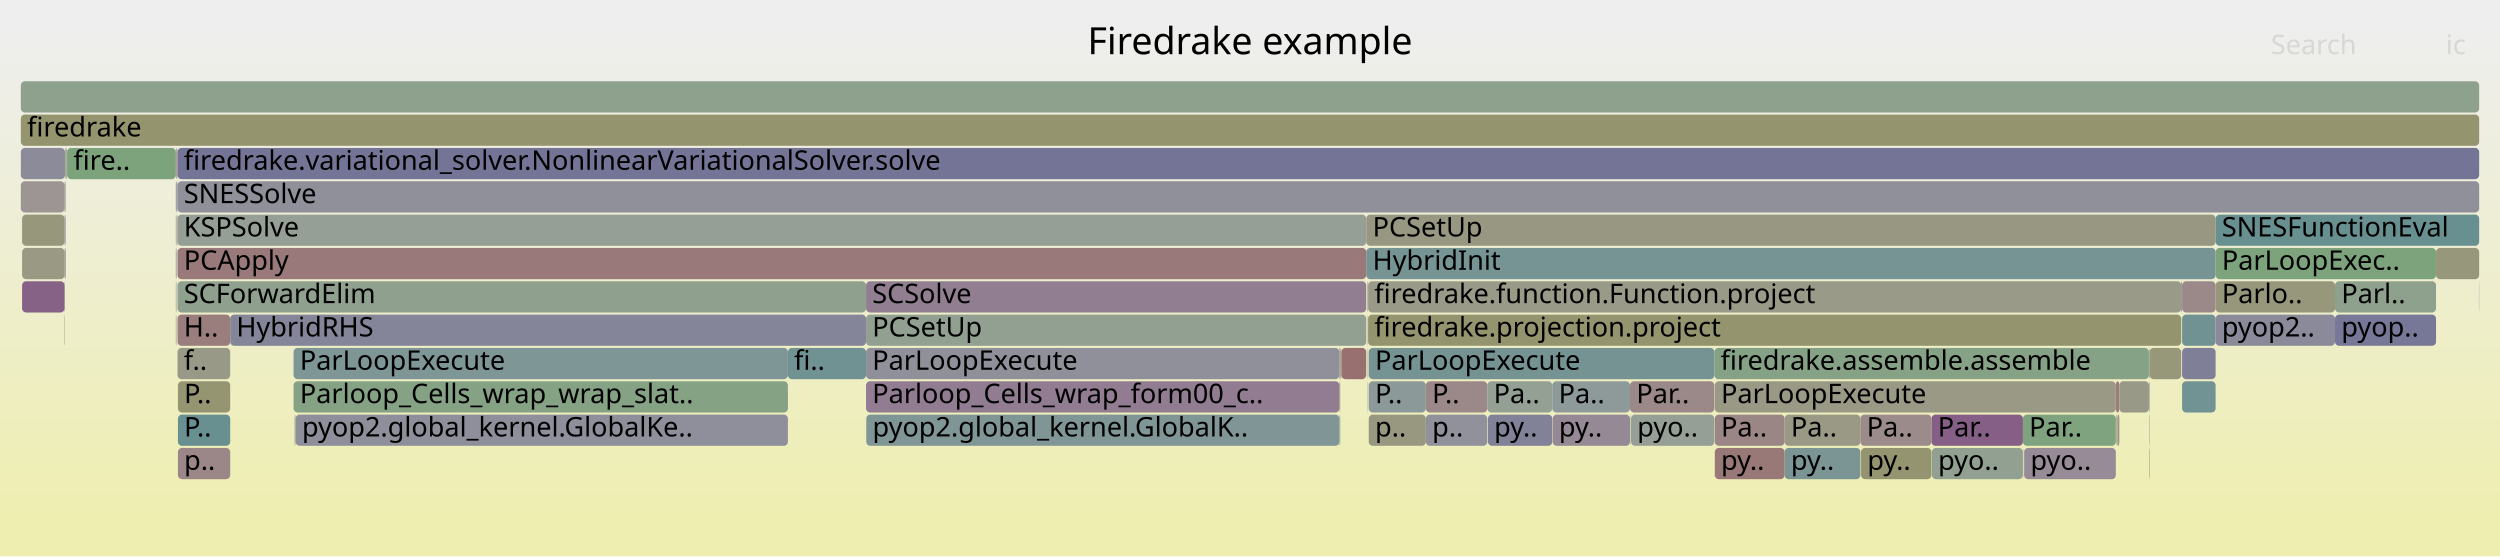
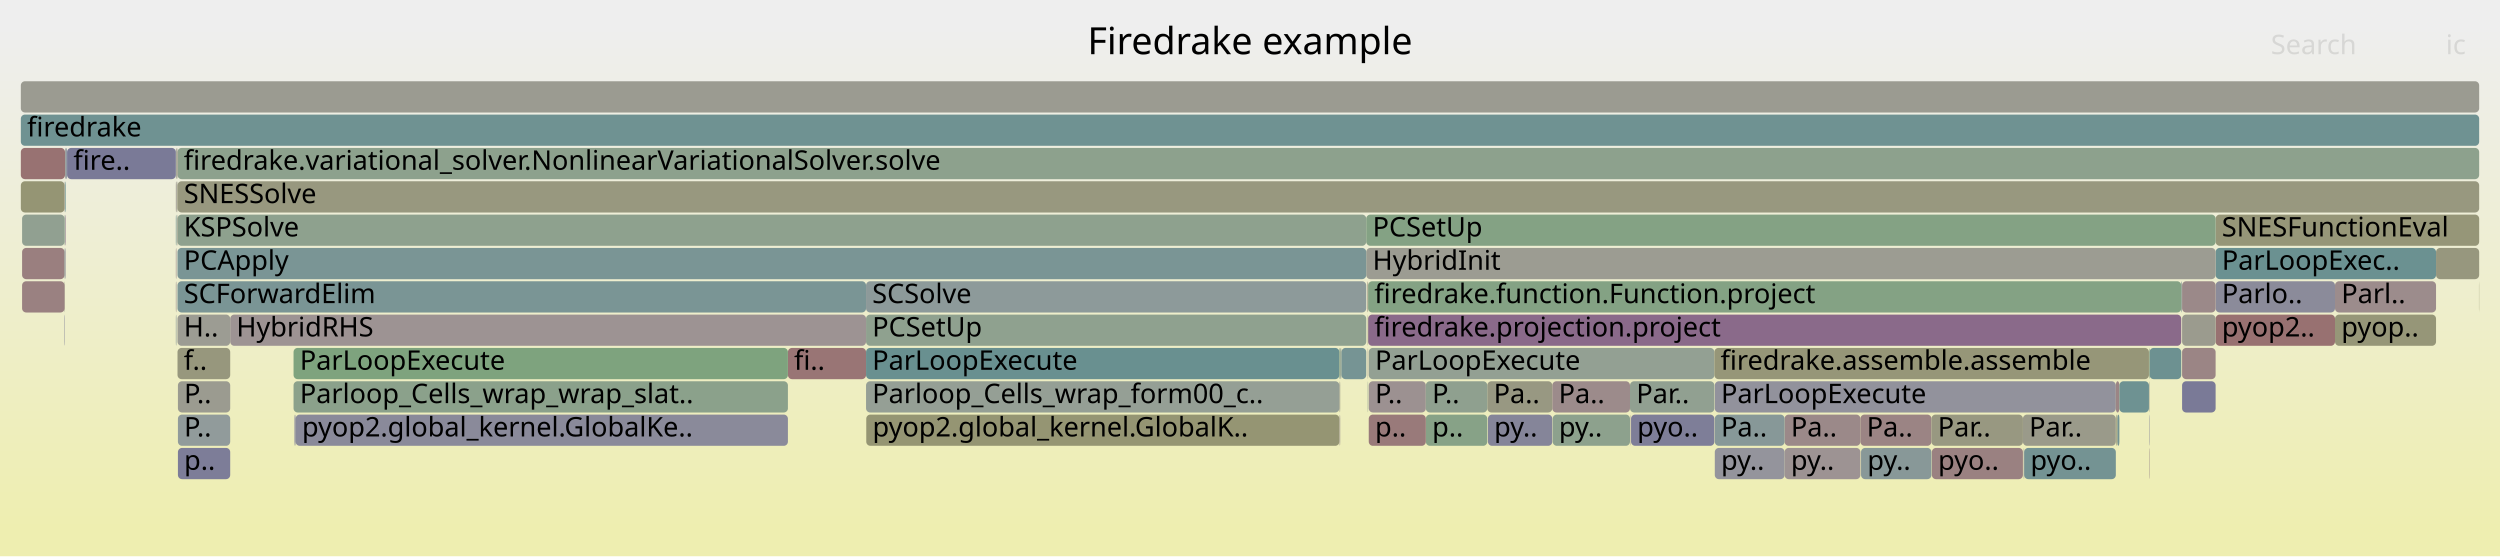
<svg xmlns="http://www.w3.org/2000/svg" version="1.1" width="1200" height="267" viewBox="0 0 1200 267">
  <defs>
    <linearGradient id="background" y1="0" y2="1" x1="0" x2="0">
      <stop stop-color="#eeeeee" offset="5%" />
      <stop stop-color="#eeeeb0" offset="95%" />
    </linearGradient>
  </defs>
  <style type="text/css">
	text { font-family:Verdana; font-size:13px; fill:rgb(0,0,0); }
	#search, #ignorecase { opacity:0.1; cursor:pointer; }
	#search:hover, #search.show, #ignorecase:hover, #ignorecase.show { opacity:1; }
	#subtitle { text-anchor:middle; font-color:rgb(160,160,160); }
	#title { text-anchor:middle; font-size:18px}
	#unzoom { cursor:pointer; }
	#frames &gt; *:hover { stroke:black; stroke-width:0.5; cursor:pointer; }
	.hide { display:none; }
	.parent { opacity:0.5; }
</style>
  <rect x="0.0" y="0" width="1200.0" height="267.0" fill="url(#background)" />
  <text id="title" x="600.00" y="26">Firedrake example</text>
  <text id="details" x="10.00" y="249"> </text>
  <text id="unzoom" x="10.00" y="26" class="hide">Reset Zoom</text>
  <text id="search" x="1090.00" y="26">Search</text>
  <text id="ignorecase" x="1174.00" y="26">ic</text>
  <text id="matched" x="1090.00" y="249"> </text>
  <g id="frames">
    <g>
-       <rect x="85.2" y="87" width="1104.8" height="15.0" fill="rgb(143.749,143.749,155.242)" rx="2" ry="2" />
+       <rect x="1015.8" y="199" width="0.6" height="15.0" fill="rgb(150.575,150.575,122.019)" rx="2" ry="2" />
+       <text x="1018.76" y="209.5" />
+     </g>
+     <g>
+       <rect x="85.2" y="87" width="1104.8" height="15.0" fill="rgb(151.561,151.561,126.795)" rx="2" ry="2" />
      <text x="88.22" y="97.5">SNESSolve</text>
    </g>
    <g>
-       <rect x="141.8" y="199" width="0.1" height="15.0" fill="rgb(145.272,160.072,145.272)" rx="2" ry="2" />
+       <rect x="971.6" y="215" width="44.0" height="15.0" fill="rgb(116.239,147.173,147.173)" rx="2" ry="2" />
+       <text x="974.61" y="225.5">pyo..</text>
+     </g>
+     <g>
+       <rect x="782.7" y="199" width="0.2" height="15.0" fill="rgb(156.634,147.526,147.526)" rx="2" ry="2" />
+       <text x="785.66" y="209.5" />
+     </g>
+     <g>
+       <rect x="10.0" y="87" width="21.0" height="15.0" fill="rgb(149.251,149.251,115.602)" rx="2" ry="2" />
+       <text x="13.00" y="97.5" />
+     </g>
+     <g>
+       <rect x="31.0" y="151" width="0.2" height="15.0" fill="rgb(129.96,129.96,152.573)" rx="2" ry="2" />
+       <text x="34.02" y="161.5" />
+     </g>
+     <g>
+       <rect x="84.4" y="119" width="0.3" height="15.0" fill="rgb(155.959,142.35,142.35)" rx="2" ry="2" />
+       <text x="87.41" y="129.5" />
+     </g>
+     <g>
+       <rect x="85.2" y="103" width="570.6" height="15.0" fill="rgb(141.638,160.664,141.638)" rx="2" ry="2" />
+       <text x="88.22" y="113.5">KSPSolve</text>
+     </g>
+     <g>
+       <rect x="1169.3" y="119" width="20.7" height="15.0" fill="rgb(151.41,151.41,126.065)" rx="2" ry="2" />
+       <text x="1172.29" y="129.5" />
+     </g>
+     <g>
+       <rect x="657.0" y="183" width="27.4" height="15.0" fill="rgb(156.326,145.17,145.17)" rx="2" ry="2" />
+       <text x="660.02" y="193.5">P..</text>
+     </g>
+     <g>
+       <rect x="85.4" y="183" width="25.1" height="15.0" fill="rgb(155.159,155.159,144.232)" rx="2" ry="2" />
+       <text x="88.36" y="193.5">P..</text>
+     </g>
+     <g>
+       <rect x="1063.5" y="103" width="126.5" height="15.0" fill="rgb(150.156,150.156,119.988)" rx="2" ry="2" />
+       <text x="1066.48" y="113.5">SNESFunctionEval</text>
+     </g>
+     <g>
+       <rect x="656.5" y="135" width="0.2" height="15.0" fill="rgb(152.562,116.312,116.312)" rx="2" ry="2" />
+       <text x="659.53" y="145.5" />
+     </g>
+     <g>
+       <rect x="971.0" y="199" width="44.6" height="15.0" fill="rgb(153.836,153.836,137.822)" rx="2" ry="2" />
+       <text x="973.98" y="209.5">Par..</text>
+     </g>
+     <g>
+       <rect x="656.5" y="167" width="0.2" height="15.0" fill="rgb(156.049,143.043,143.043)" rx="2" ry="2" />
+       <text x="659.53" y="177.5" />
+     </g>
+     <g>
+       <rect x="85.4" y="199" width="25.1" height="15.0" fill="rgb(144.53,154.508,154.508)" rx="2" ry="2" />
+       <text x="88.36" y="209.5">P..</text>
+     </g>
+     <g>
+       <rect x="643.3" y="167" width="0.6" height="15.0" fill="rgb(148.039,159.622,148.039)" rx="2" ry="2" />
+       <text x="646.25" y="177.5" />
+     </g>
+     <g>
+       <rect x="1063.5" y="151" width="57.3" height="15.0" fill="rgb(152.082,112.628,112.628)" rx="2" ry="2" />
+       <text x="1066.48" y="161.5">pyop2..</text>
+     </g>
+     <g>
+       <rect x="713.9" y="183" width="31.2" height="15.0" fill="rgb(152.266,152.266,130.211)" rx="2" ry="2" />
+       <text x="716.95" y="193.5">Pa..</text>
+     </g>
+     <g>
+       <rect x="1063.5" y="135" width="57.3" height="15.0" fill="rgb(138.955,138.955,154.314)" rx="2" ry="2" />
+       <text x="1066.48" y="145.5">Parlo..</text>
+     </g>
+     <g>
+       <rect x="643.9" y="167" width="11.9" height="15.0" fill="rgb(117.77,147.57,147.57)" rx="2" ry="2" />
+       <text x="646.92" y="177.5" />
+     </g>
+     <g>
+       <rect x="1047.4" y="167" width="16.1" height="15.0" fill="rgb(154.789,133.38,133.38)" rx="2" ry="2" />
+       <text x="1050.44" y="177.5" />
+     </g>
+     <g>
+       <rect x="415.7" y="151" width="240.1" height="15.0" fill="rgb(142.528,160.519,142.528)" rx="2" ry="2" />
+       <text x="418.67" y="161.5">PCSetUp</text>
+     </g>
+     <g>
+       <rect x="378.2" y="167" width="37.5" height="15.0" fill="rgb(152.599,116.589,116.589)" rx="2" ry="2" />
+       <text x="381.15" y="177.5">fi..</text>
+     </g>
+     <g>
+       <rect x="415.8" y="199" width="227.1" height="15.0" fill="rgb(149.209,149.209,115.397)" rx="2" ry="2" />
+       <text x="418.80" y="209.5">pyop2.global_kernel.GlobalK..</text>
+     </g>
+     <g>
+       <rect x="84.4" y="87" width="0.3" height="15.0" fill="rgb(152.732,152.732,132.471)" rx="2" ry="2" />
+       <text x="87.41" y="97.5" />
+     </g>
+     <g>
+       <rect x="141.8" y="199" width="0.1" height="15.0" fill="rgb(150.02,159.299,150.02)" rx="2" ry="2" />
      <text x="144.80" y="209.5" />
    </g>
    <g>
-       <rect x="10.0" y="55" width="1180.0" height="15.0" fill="rgb(148.311,148.311,111.045)" rx="2" ry="2" />
+       <rect x="1047.0" y="135" width="0.4" height="15.0" fill="rgb(138.279,152.887,152.887)" rx="2" ry="2" />
+       <text x="1049.96" y="145.5" />
+     </g>
+     <g>
+       <rect x="84.7" y="87" width="0.2" height="15.0" fill="rgb(156.732,148.275,148.275)" rx="2" ry="2" />
+       <text x="87.72" y="97.5" />
+     </g>
+     <g>
+       <rect x="415.7" y="135" width="240.1" height="15.0" fill="rgb(141.033,153.601,153.601)" rx="2" ry="2" />
+       <text x="418.67" y="145.5">SCSolve</text>
+     </g>
+     <g>
+       <rect x="655.8" y="103" width="407.7" height="15.0" fill="rgb(132.043,162.226,132.043)" rx="2" ry="2" />
+       <text x="658.85" y="113.5">PCSetUp</text>
+     </g>
+     <g>
+       <rect x="823.1" y="183" width="192.5" height="15.0" fill="rgb(145.638,145.638,155.607)" rx="2" ry="2" />
+       <text x="826.09" y="193.5">ParLoopExecute</text>
+     </g>
+     <g>
+       <rect x="1120.8" y="151" width="48.5" height="15.0" fill="rgb(150.244,150.244,120.415)" rx="2" ry="2" />
+       <text x="1123.83" y="161.5">pyop..</text>
+     </g>
+     <g>
+       <rect x="31.8" y="71" width="0.4" height="15.0" fill="rgb(130.186,130.186,152.617)" rx="2" ry="2" />
+       <text x="34.77" y="81.5" />
+     </g>
+     <g>
+       <rect x="656.7" y="151" width="390.3" height="15.0" fill="rgb(137.564,105.632,137.564)" rx="2" ry="2" />
+       <text x="659.67" y="161.5">firedrake.projection.project</text>
+     </g>
+     <g>
+       <rect x="31.0" y="87" width="0.2" height="15.0" fill="rgb(155.026,155.026,143.59)" rx="2" ry="2" />
+       <text x="34.02" y="97.5" />
+     </g>
+     <g>
+       <rect x="1063.5" y="119" width="105.8" height="15.0" fill="rgb(106.913,144.755,144.755)" rx="2" ry="2" />
+       <text x="1066.48" y="129.5">ParLoopExec..</text>
+     </g>
+     <g>
+       <rect x="84.4" y="135" width="0.3" height="15.0" fill="rgb(156.476,146.315,146.315)" rx="2" ry="2" />
+       <text x="87.41" y="145.5" />
+     </g>
+     <g>
+       <rect x="31.2" y="119" width="0.3" height="15.0" fill="rgb(146.839,146.839,155.84)" rx="2" ry="2" />
+       <text x="34.17" y="129.5" />
+     </g>
+     <g>
+       <rect x="31.2" y="71" width="0.3" height="15.0" fill="rgb(154.712,132.793,132.793)" rx="2" ry="2" />
+       <text x="34.17" y="81.5" />
+     </g>
+     <g>
+       <rect x="84.4" y="71" width="0.3" height="15.0" fill="rgb(154.578,131.764,131.764)" rx="2" ry="2" />
+       <text x="87.41" y="81.5" />
+     </g>
+     <g>
+       <rect x="642.9" y="183" width="0.1" height="15.0" fill="rgb(155.341,137.613,137.613)" rx="2" ry="2" />
+       <text x="645.87" y="193.5" />
+     </g>
+     <g>
+       <rect x="1047.4" y="135" width="16.1" height="15.0" fill="rgb(155.253,136.936,136.936)" rx="2" ry="2" />
+       <text x="1050.44" y="145.5" />
+     </g>
+     <g>
+       <rect x="10.0" y="55" width="1180.0" height="15.0" fill="rgb(110.708,145.739,145.739)" rx="2" ry="2" />
      <text x="13.00" y="65.5">firedrake</text>
    </g>
    <g>
-       <rect x="141.4" y="199" width="0.4" height="15.0" fill="rgb(137.728,161.3,137.728)" rx="2" ry="2" />
+       <rect x="32.2" y="71" width="52.2" height="15.0" fill="rgb(122.049,122.049,151.042)" rx="2" ry="2" />
+       <text x="35.24" y="81.5">fire..</text>
+     </g>
+     <g>
+       <rect x="84.7" y="71" width="0.2" height="15.0" fill="rgb(128.19,162.853,128.19)" rx="2" ry="2" />
+       <text x="87.72" y="81.5" />
+     </g>
+     <g>
+       <rect x="31.0" y="103" width="0.2" height="15.0" fill="rgb(132.6,162.135,132.6)" rx="2" ry="2" />
+       <text x="34.02" y="113.5" />
+     </g>
+     <g>
+       <rect x="141.9" y="199" width="236.3" height="15.0" fill="rgb(137.953,137.953,154.12)" rx="2" ry="2" />
+       <text x="144.95" y="209.5">pyop2.global_kernel.GlobalKe..</text>
+     </g>
+     <g>
+       <rect x="10.0" y="39" width="1180.0" height="15.0" fill="rgb(155.339,155.339,145.102)" rx="2" ry="2" />
+       <text x="13.00" y="49.5" />
+     </g>
+     <g>
+       <rect x="10.6" y="119" width="20.4" height="15.0" fill="rgb(153.901,126.575,126.575)" rx="2" ry="2" />
+       <text x="13.59" y="129.5" />
+     </g>
+     <g>
+       <rect x="415.7" y="167" width="227.2" height="15.0" fill="rgb(105.114,144.289,144.289)" rx="2" ry="2" />
+       <text x="418.67" y="177.5">ParLoopExecute</text>
+     </g>
+     <g>
+       <rect x="31.2" y="103" width="0.3" height="15.0" fill="rgb(147.842,131.969,147.842)" rx="2" ry="2" />
+       <text x="34.17" y="113.5" />
+     </g>
+     <g>
+       <rect x="85.1" y="71" width="0.1" height="15.0" fill="rgb(149.528,149.528,116.944)" rx="2" ry="2" />
+       <text x="88.08" y="81.5" />
+     </g>
+     <g>
+       <rect x="927.3" y="215" width="43.7" height="15.0" fill="rgb(154.221,129.027,129.027)" rx="2" ry="2" />
+       <text x="930.27" y="225.5">pyo..</text>
+     </g>
+     <g>
+       <rect x="1189.9" y="135" width="0.1" height="15.0" fill="rgb(148.135,148.135,110.193)" rx="2" ry="2" />
+       <text x="1192.87" y="145.5" />
+     </g>
+     <g>
+       <rect x="140.9" y="183" width="237.3" height="15.0" fill="rgb(138.554,161.166,138.554)" rx="2" ry="2" />
+       <text x="143.92" y="193.5">Parloop_Cells_wrap_wrap_slat..</text>
+     </g>
+     <g>
+       <rect x="655.8" y="119" width="407.7" height="15.0" fill="rgb(155.609,155.609,146.414)" rx="2" ry="2" />
+       <text x="658.85" y="129.5">HybridInit</text>
+     </g>
+     <g>
+       <rect x="1031.6" y="199" width="0.2" height="15.0" fill="rgb(137.036,137.036,153.943)" rx="2" ry="2" />
+       <text x="1034.61" y="209.5" />
+     </g>
+     <g>
+       <rect x="856.6" y="199" width="36.4" height="15.0" fill="rgb(155.277,137.123,137.123)" rx="2" ry="2" />
+       <text x="859.63" y="209.5">Pa..</text>
+     </g>
+     <g>
+       <rect x="31.5" y="71" width="0.3" height="15.0" fill="rgb(108.201,145.089,145.089)" rx="2" ry="2" />
+       <text x="34.45" y="81.5" />
+     </g>
+     <g>
+       <rect x="684.4" y="183" width="29.5" height="15.0" fill="rgb(143.492,160.362,143.492)" rx="2" ry="2" />
+       <text x="687.42" y="193.5">P..</text>
+     </g>
+     <g>
+       <rect x="714.2" y="199" width="30.9" height="15.0" fill="rgb(132.638,132.638,153.091)" rx="2" ry="2" />
+       <text x="717.17" y="209.5">py..</text>
+     </g>
+     <g>
+       <rect x="684.4" y="199" width="29.5" height="15.0" fill="rgb(135.471,161.668,135.471)" rx="2" ry="2" />
+       <text x="687.42" y="209.5">p..</text>
+     </g>
+     <g>
+       <rect x="1031.6" y="215" width="0.2" height="15.0" fill="rgb(155.271,137.079,137.079)" rx="2" ry="2" />
+       <text x="1034.61" y="225.5" />
+     </g>
+     <g>
+       <rect x="31.0" y="119" width="0.2" height="15.0" fill="rgb(132.31,151.34,151.34)" rx="2" ry="2" />
+       <text x="34.02" y="129.5" />
+     </g>
+     <g>
+       <rect x="893.0" y="199" width="34.1" height="15.0" fill="rgb(154.553,131.571,131.571)" rx="2" ry="2" />
+       <text x="896.01" y="209.5">Pa..</text>
+     </g>
+     <g>
+       <rect x="31.0" y="135" width="0.2" height="15.0" fill="rgb(153.422,153.422,135.814)" rx="2" ry="2" />
+       <text x="34.02" y="145.5" />
+     </g>
+     <g>
+       <rect x="110.5" y="151" width="305.2" height="15.0" fill="rgb(156.543,146.83,146.83)" rx="2" ry="2" />
+       <text x="113.46" y="161.5">HybridRHS</text>
+     </g>
+     <g>
+       <rect x="656.5" y="183" width="0.2" height="15.0" fill="rgb(141.756,160.644,141.756)" rx="2" ry="2" />
+       <text x="659.53" y="193.5" />
+     </g>
+     <g>
+       <rect x="745.1" y="183" width="37.3" height="15.0" fill="rgb(155.549,139.208,139.208)" rx="2" ry="2" />
+       <text x="748.14" y="193.5">Pa..</text>
+     </g>
+     <g>
+       <rect x="1031.6" y="183" width="0.2" height="15.0" fill="rgb(154.015,154.015,138.687)" rx="2" ry="2" />
+       <text x="1034.61" y="193.5" />
+     </g>
+     <g>
+       <rect x="85.2" y="135" width="330.5" height="15.0" fill="rgb(122.162,148.709,148.709)" rx="2" ry="2" />
+       <text x="88.22" y="145.5">SCForwardElim</text>
+     </g>
+     <g>
+       <rect x="971.4" y="215" width="0.2" height="15.0" fill="rgb(117.057,117.057,150.076)" rx="2" ry="2" />
+       <text x="974.40" y="225.5" />
+     </g>
+     <g>
+       <rect x="643.0" y="183" width="0.3" height="15.0" fill="rgb(153.183,153.183,134.655)" rx="2" ry="2" />
+       <text x="646.01" y="193.5" />
+     </g>
+     <g>
+       <rect x="823.1" y="199" width="33.5" height="15.0" fill="rgb(134.79,151.983,151.983)" rx="2" ry="2" />
+       <text x="826.09" y="209.5">Pa..</text>
+     </g>
+     <g>
+       <rect x="657.0" y="199" width="27.4" height="15.0" fill="rgb(153.347,122.326,122.326)" rx="2" ry="2" />
+       <text x="660.02" y="209.5">p..</text>
+     </g>
+     <g>
+       <rect x="656.7" y="135" width="390.3" height="15.0" fill="rgb(131.844,162.258,131.844)" rx="2" ry="2" />
+       <text x="659.67" y="145.5">firedrake.function.Function.project</text>
+     </g>
+     <g>
+       <rect x="856.6" y="215" width="36.4" height="15.0" fill="rgb(156.57,147.038,147.038)" rx="2" ry="2" />
+       <text x="859.63" y="225.5">py..</text>
+     </g>
+     <g>
+       <rect x="1120.8" y="135" width="48.5" height="15.0" fill="rgb(155.595,139.563,139.563)" rx="2" ry="2" />
+       <text x="1123.83" y="145.5">Parl..</text>
+     </g>
+     <g>
+       <rect x="85.1" y="103" width="0.1" height="15.0" fill="rgb(145.36,145.36,155.553)" rx="2" ry="2" />
+       <text x="88.08" y="113.5" />
+     </g>
+     <g>
+       <rect x="85.2" y="167" width="25.3" height="15.0" fill="rgb(151.118,151.118,124.649)" rx="2" ry="2" />
+       <text x="88.22" y="177.5">f..</text>
+     </g>
+     <g>
+       <rect x="85.2" y="71" width="1104.8" height="15.0" fill="rgb(141.244,160.728,141.244)" rx="2" ry="2" />
+       <text x="88.22" y="81.5">firedrake.variational_solver.NonlinearVariationalSolver.solve</text>
+     </g>
+     <g>
+       <rect x="10.6" y="103" width="20.4" height="15.0" fill="rgb(145.337,160.061,145.337)" rx="2" ry="2" />
+       <text x="13.59" y="113.5" />
+     </g>
+     <g>
+       <rect x="84.4" y="151" width="0.3" height="15.0" fill="rgb(139.602,153.23,153.23)" rx="2" ry="2" />
+       <text x="87.41" y="161.5" />
+     </g>
+     <g>
+       <rect x="84.4" y="103" width="0.3" height="15.0" fill="rgb(110.355,145.648,145.648)" rx="2" ry="2" />
+       <text x="87.41" y="113.5" />
+     </g>
+     <g>
+       <rect x="1031.8" y="167" width="15.2" height="15.0" fill="rgb(108.655,145.207,145.207)" rx="2" ry="2" />
+       <text x="1034.79" y="177.5" />
+     </g>
+     <g>
+       <rect x="85.2" y="119" width="570.6" height="15.0" fill="rgb(122.129,148.7,148.7)" rx="2" ry="2" />
+       <text x="88.22" y="129.5">PCApply</text>
+     </g>
+     <g>
+       <rect x="893.3" y="215" width="33.8" height="15.0" fill="rgb(135.963,152.287,152.287)" rx="2" ry="2" />
+       <text x="896.32" y="225.5">py..</text>
+     </g>
+     <g>
+       <rect x="84.9" y="87" width="0.2" height="15.0" fill="rgb(154.201,154.201,139.588)" rx="2" ry="2" />
+       <text x="87.90" y="97.5" />
+     </g>
+     <g>
+       <rect x="657.0" y="167" width="165.9" height="15.0" fill="rgb(147.237,159.752,147.237)" rx="2" ry="2" />
+       <text x="660.02" y="177.5">ParLoopExecute</text>
+     </g>
+     <g>
+       <rect x="642.9" y="167" width="0.4" height="15.0" fill="rgb(135.405,161.678,135.405)" rx="2" ry="2" />
+       <text x="645.87" y="177.5" />
+     </g>
+     <g>
+       <rect x="745.3" y="199" width="37.1" height="15.0" fill="rgb(141.474,160.69,141.474)" rx="2" ry="2" />
+       <text x="748.26" y="209.5">py..</text>
+     </g>
+     <g>
+       <rect x="10.6" y="135" width="20.4" height="15.0" fill="rgb(154.217,128.994,128.994)" rx="2" ry="2" />
+       <text x="13.59" y="145.5" />
+     </g>
+     <g>
+       <rect x="85.4" y="215" width="25.1" height="15.0" fill="rgb(125.463,125.463,151.702)" rx="2" ry="2" />
+       <text x="88.36" y="225.5">p..</text>
+     </g>
+     <g>
+       <rect x="140.9" y="167" width="237.3" height="15.0" fill="rgb(126.449,163.136,126.449)" rx="2" ry="2" />
+       <text x="143.92" y="177.5">ParLoopExecute</text>
+     </g>
+     <g>
+       <rect x="643.0" y="199" width="0.3" height="15.0" fill="rgb(156.498,146.487,146.487)" rx="2" ry="2" />
+       <text x="646.01" y="209.5" />
+     </g>
+     <g>
+       <rect x="1031.5" y="167" width="0.3" height="15.0" fill="rgb(135.034,161.739,135.034)" rx="2" ry="2" />
+       <text x="1034.49" y="177.5" />
+     </g>
+     <g>
+       <rect x="141.4" y="199" width="0.4" height="15.0" fill="rgb(111.72,111.72,149.043)" rx="2" ry="2" />
      <text x="144.44" y="209.5" />
    </g>
    <g>
-       <rect x="1016.4" y="199" width="0.9" height="15.0" fill="rgb(152.781,152.781,132.707)" rx="2" ry="2" />
+       <rect x="822.9" y="167" width="208.6" height="15.0" fill="rgb(150.087,150.087,119.653)" rx="2" ry="2" />
+       <text x="825.88" y="177.5">firedrake.assemble.assemble</text>
+     </g>
+     <g>
+       <rect x="84.9" y="103" width="0.2" height="15.0" fill="rgb(150.729,150.729,122.766)" rx="2" ry="2" />
+       <text x="87.90" y="113.5" />
+     </g>
+     <g>
+       <rect x="782.4" y="183" width="40.5" height="15.0" fill="rgb(144.65,160.173,144.65)" rx="2" ry="2" />
+       <text x="785.44" y="193.5">Par..</text>
+     </g>
+     <g>
+       <rect x="1047.4" y="183" width="16.1" height="15.0" fill="rgb(121.504,121.504,150.936)" rx="2" ry="2" />
+       <text x="1050.44" y="193.5" />
+     </g>
+     <g>
+       <rect x="823.1" y="215" width="33.5" height="15.0" fill="rgb(147.768,147.768,156.02)" rx="2" ry="2" />
+       <text x="826.09" y="225.5">py..</text>
+     </g>
+     <g>
+       <rect x="1047.4" y="151" width="16.1" height="15.0" fill="rgb(154.662,154.662,141.823)" rx="2" ry="2" />
+       <text x="1050.44" y="161.5" />
+     </g>
+     <g>
+       <rect x="85.1" y="87" width="0.1" height="15.0" fill="rgb(147.779,147.779,108.467)" rx="2" ry="2" />
+       <text x="88.08" y="97.5" />
+     </g>
+     <g>
+       <rect x="1015.6" y="183" width="1.7" height="15.0" fill="rgb(154.706,132.743,132.743)" rx="2" ry="2" />
+       <text x="1018.60" y="193.5" />
+     </g>
+     <g>
+       <rect x="782.9" y="199" width="40.0" height="15.0" fill="rgb(126.478,126.478,151.899)" rx="2" ry="2" />
+       <text x="785.86" y="209.5">pyo..</text>
+     </g>
+     <g>
+       <rect x="85.2" y="151" width="25.3" height="15.0" fill="rgb(155.653,155.653,146.627)" rx="2" ry="2" />
+       <text x="88.22" y="161.5">H..</text>
+     </g>
+     <g>
+       <rect x="31.2" y="87" width="0.3" height="15.0" fill="rgb(105.397,144.362,144.362)" rx="2" ry="2" />
+       <text x="34.17" y="97.5" />
+     </g>
+     <g>
+       <rect x="1017.3" y="183" width="14.2" height="15.0" fill="rgb(110.156,145.596,145.596)" rx="2" ry="2" />
+       <text x="1020.30" y="193.5" />
+     </g>
+     <g>
+       <rect x="1016.4" y="199" width="0.9" height="15.0" fill="rgb(113.788,146.538,146.538)" rx="2" ry="2" />
      <text x="1019.36" y="209.5" />
    </g>
    <g>
-       <rect x="378.2" y="167" width="37.5" height="15.0" fill="rgb(111.556,145.959,145.959)" rx="2" ry="2" />
-       <text x="381.15" y="177.5">fi..</text>
-     </g>
-     <g>
-       <rect x="10.0" y="39" width="1180.0" height="15.0" fill="rgb(140.699,160.816,140.699)" rx="2" ry="2" />
-       <text x="13.00" y="49.5" />
-     </g>
-     <g>
-       <rect x="657.0" y="167" width="165.9" height="15.0" fill="rgb(116.586,147.263,147.263)" rx="2" ry="2" />
-       <text x="660.02" y="177.5">ParLoopExecute</text>
-     </g>
-     <g>
-       <rect x="85.4" y="199" width="25.1" height="15.0" fill="rgb(104.931,144.241,144.241)" rx="2" ry="2" />
-       <text x="88.36" y="209.5">P..</text>
-     </g>
-     <g>
-       <rect x="643.3" y="167" width="0.6" height="15.0" fill="rgb(153.044,153.044,133.984)" rx="2" ry="2" />
-       <text x="646.25" y="177.5" />
-     </g>
-     <g>
-       <rect x="642.9" y="183" width="0.1" height="15.0" fill="rgb(138.576,108.225,138.576)" rx="2" ry="2" />
-       <text x="645.87" y="193.5" />
-     </g>
-     <g>
-       <rect x="85.2" y="119" width="570.6" height="15.0" fill="rgb(153.188,121.107,121.107)" rx="2" ry="2" />
-       <text x="88.22" y="129.5">PCApply</text>
-     </g>
-     <g>
-       <rect x="642.9" y="167" width="0.4" height="15.0" fill="rgb(147.35,147.35,155.939)" rx="2" ry="2" />
-       <text x="645.87" y="177.5" />
-     </g>
-     <g>
-       <rect x="84.9" y="71" width="0.2" height="15.0" fill="rgb(155.942,142.221,142.221)" rx="2" ry="2" />
+       <rect x="10.0" y="71" width="21.2" height="15.0" fill="rgb(152.288,114.207,114.207)" rx="2" ry="2" />
+       <text x="13.00" y="81.5" />
+     </g>
+     <g>
+       <rect x="656.5" y="151" width="0.2" height="15.0" fill="rgb(148.142,148.142,110.224)" rx="2" ry="2" />
+       <text x="659.53" y="161.5" />
+     </g>
+     <g>
+       <rect x="656.3" y="135" width="0.2" height="15.0" fill="rgb(151.031,151.031,124.228)" rx="2" ry="2" />
+       <text x="659.30" y="145.5" />
+     </g>
+     <g>
+       <rect x="84.9" y="71" width="0.2" height="15.0" fill="rgb(153.409,122.803,122.803)" rx="2" ry="2" />
      <text x="87.90" y="81.5" />
    </g>
    <g>
-       <rect x="656.3" y="135" width="0.2" height="15.0" fill="rgb(146.491,159.873,146.491)" rx="2" ry="2" />
-       <text x="659.30" y="145.5" />
-     </g>
-     <g>
-       <rect x="140.9" y="167" width="237.3" height="15.0" fill="rgb(125.886,149.674,149.674)" rx="2" ry="2" />
-       <text x="143.92" y="177.5">ParLoopExecute</text>
-     </g>
-     <g>
-       <rect x="84.7" y="87" width="0.2" height="15.0" fill="rgb(144.008,154.373,154.373)" rx="2" ry="2" />
-       <text x="87.72" y="97.5" />
-     </g>
-     <g>
-       <rect x="1047.4" y="135" width="16.1" height="15.0" fill="rgb(155.126,135.964,135.964)" rx="2" ry="2" />
-       <text x="1050.44" y="145.5" />
-     </g>
-     <g>
-       <rect x="84.7" y="71" width="0.2" height="15.0" fill="rgb(156.072,143.222,143.222)" rx="2" ry="2" />
-       <text x="87.72" y="81.5" />
-     </g>
-     <g>
-       <rect x="657.0" y="183" width="27.4" height="15.0" fill="rgb(139.938,153.317,153.317)" rx="2" ry="2" />
-       <text x="660.02" y="193.5">P..</text>
-     </g>
-     <g>
-       <rect x="85.2" y="151" width="25.3" height="15.0" fill="rgb(153.685,124.918,124.918)" rx="2" ry="2" />
-       <text x="88.22" y="161.5">H..</text>
-     </g>
-     <g>
-       <rect x="1047.0" y="135" width="0.4" height="15.0" fill="rgb(123.767,123.767,151.374)" rx="2" ry="2" />
-       <text x="1049.96" y="145.5" />
-     </g>
-     <g>
-       <rect x="656.7" y="151" width="390.3" height="15.0" fill="rgb(148.239,148.239,110.695)" rx="2" ry="2" />
-       <text x="659.67" y="161.5">firedrake.projection.project</text>
-     </g>
-     <g>
-       <rect x="656.5" y="167" width="0.2" height="15.0" fill="rgb(118.692,147.809,147.809)" rx="2" ry="2" />
-       <text x="659.53" y="177.5" />
-     </g>
-     <g>
-       <rect x="85.1" y="87" width="0.1" height="15.0" fill="rgb(117.919,117.919,150.242)" rx="2" ry="2" />
-       <text x="88.08" y="97.5" />
-     </g>
-     <g>
-       <rect x="655.8" y="119" width="407.7" height="15.0" fill="rgb(119.417,147.997,147.997)" rx="2" ry="2" />
-       <text x="658.85" y="129.5">HybridInit</text>
-     </g>
-     <g>
-       <rect x="782.4" y="183" width="40.5" height="15.0" fill="rgb(155.216,136.654,136.654)" rx="2" ry="2" />
-       <text x="785.44" y="193.5">Par..</text>
-     </g>
-     <g>
-       <rect x="643.0" y="199" width="0.3" height="15.0" fill="rgb(117.492,147.498,147.498)" rx="2" ry="2" />
-       <text x="646.01" y="209.5" />
-     </g>
-     <g>
-       <rect x="1031.6" y="183" width="0.2" height="15.0" fill="rgb(109.469,109.469,148.607)" rx="2" ry="2" />
-       <text x="1034.61" y="193.5" />
-     </g>
-     <g>
-       <rect x="684.4" y="183" width="29.5" height="15.0" fill="rgb(155.191,136.464,136.464)" rx="2" ry="2" />
-       <text x="687.42" y="193.5">P..</text>
-     </g>
-     <g>
-       <rect x="971.6" y="215" width="44.0" height="15.0" fill="rgb(150.484,138.74,150.484)" rx="2" ry="2" />
-       <text x="974.61" y="225.5">pyo..</text>
-     </g>
-     <g>
-       <rect x="415.8" y="199" width="227.1" height="15.0" fill="rgb(128.405,150.327,150.327)" rx="2" ry="2" />
-       <text x="418.80" y="209.5">pyop2.global_kernel.GlobalK..</text>
-     </g>
-     <g>
-       <rect x="1189.9" y="135" width="0.1" height="15.0" fill="rgb(125.123,125.123,151.637)" rx="2" ry="2" />
-       <text x="1192.87" y="145.5" />
-     </g>
-     <g>
-       <rect x="32.2" y="71" width="52.2" height="15.0" fill="rgb(124.993,163.373,124.993)" rx="2" ry="2" />
-       <text x="35.24" y="81.5">fire..</text>
-     </g>
-     <g>
-       <rect x="1169.3" y="119" width="20.7" height="15.0" fill="rgb(151.083,151.083,124.48)" rx="2" ry="2" />
-       <text x="1172.29" y="129.5" />
-     </g>
-     <g>
-       <rect x="856.6" y="215" width="36.4" height="15.0" fill="rgb(122.592,148.82,148.82)" rx="2" ry="2" />
-       <text x="859.63" y="225.5">py..</text>
-     </g>
-     <g>
-       <rect x="31.0" y="87" width="0.2" height="15.0" fill="rgb(153.894,126.519,126.519)" rx="2" ry="2" />
-       <text x="34.02" y="97.5" />
-     </g>
-     <g>
-       <rect x="713.9" y="183" width="31.2" height="15.0" fill="rgb(147.651,159.685,147.651)" rx="2" ry="2" />
-       <text x="716.95" y="193.5">Pa..</text>
-     </g>
-     <g>
-       <rect x="84.4" y="87" width="0.3" height="15.0" fill="rgb(115.248,115.248,149.725)" rx="2" ry="2" />
-       <text x="87.41" y="97.5" />
-     </g>
-     <g>
-       <rect x="971.4" y="215" width="0.2" height="15.0" fill="rgb(147.874,147.874,156.04)" rx="2" ry="2" />
-       <text x="974.40" y="225.5" />
-     </g>
-     <g>
-       <rect x="1047.4" y="167" width="16.1" height="15.0" fill="rgb(126.862,126.862,151.973)" rx="2" ry="2" />
-       <text x="1050.44" y="177.5" />
-     </g>
-     <g>
-       <rect x="110.5" y="151" width="305.2" height="15.0" fill="rgb(133.494,133.494,153.257)" rx="2" ry="2" />
-       <text x="113.46" y="161.5">HybridRHS</text>
-     </g>
-     <g>
-       <rect x="1031.6" y="199" width="0.2" height="15.0" fill="rgb(129.324,150.565,150.565)" rx="2" ry="2" />
-       <text x="1034.61" y="209.5" />
-     </g>
-     <g>
-       <rect x="31.2" y="87" width="0.3" height="15.0" fill="rgb(138.973,161.097,138.973)" rx="2" ry="2" />
-       <text x="34.17" y="97.5" />
-     </g>
-     <g>
-       <rect x="85.4" y="215" width="25.1" height="15.0" fill="rgb(155.001,135.01,135.01)" rx="2" ry="2" />
-       <text x="88.36" y="225.5">p..</text>
-     </g>
-     <g>
-       <rect x="415.7" y="183" width="227.2" height="15.0" fill="rgb(144.825,124.24,144.825)" rx="2" ry="2" />
+       <rect x="927.1" y="199" width="43.9" height="15.0" fill="rgb(152.099,152.099,129.402)" rx="2" ry="2" />
+       <text x="930.12" y="209.5">Par..</text>
+     </g>
+     <g>
+       <rect x="415.7" y="183" width="227.2" height="15.0" fill="rgb(148.821,159.494,148.821)" rx="2" ry="2" />
      <text x="418.67" y="193.5">Parloop_Cells_wrap_form00_c..</text>
-     </g>
-     <g>
-       <rect x="84.4" y="103" width="0.3" height="15.0" fill="rgb(144.228,122.709,144.228)" rx="2" ry="2" />
-       <text x="87.41" y="113.5" />
-     </g>
-     <g>
-       <rect x="31.0" y="151" width="0.2" height="15.0" fill="rgb(152.316,152.316,130.454)" rx="2" ry="2" />
-       <text x="34.02" y="161.5" />
-     </g>
-     <g>
-       <rect x="971.0" y="199" width="44.6" height="15.0" fill="rgb(125.785,163.244,125.785)" rx="2" ry="2" />
-       <text x="973.98" y="209.5">Par..</text>
-     </g>
-     <g>
-       <rect x="1031.6" y="215" width="0.2" height="15.0" fill="rgb(153.024,119.853,119.853)" rx="2" ry="2" />
-       <text x="1034.61" y="225.5" />
-     </g>
-     <g>
-       <rect x="1120.8" y="135" width="48.5" height="15.0" fill="rgb(140.933,160.778,140.933)" rx="2" ry="2" />
-       <text x="1123.83" y="145.5">Parl..</text>
-     </g>
-     <g>
-       <rect x="10.6" y="103" width="20.4" height="15.0" fill="rgb(150.972,150.972,123.943)" rx="2" ry="2" />
-       <text x="13.59" y="113.5" />
-     </g>
-     <g>
-       <rect x="745.1" y="183" width="37.3" height="15.0" fill="rgb(141.853,153.814,153.814)" rx="2" ry="2" />
-       <text x="748.14" y="193.5">Pa..</text>
-     </g>
-     <g>
-       <rect x="31.8" y="71" width="0.4" height="15.0" fill="rgb(154.277,154.277,139.957)" rx="2" ry="2" />
-       <text x="34.77" y="81.5" />
-     </g>
-     <g>
-       <rect x="415.7" y="151" width="240.1" height="15.0" fill="rgb(145.305,160.067,145.305)" rx="2" ry="2" />
-       <text x="418.67" y="161.5">PCSetUp</text>
-     </g>
-     <g>
-       <rect x="643.9" y="167" width="11.9" height="15.0" fill="rgb(152.007,112.055,112.055)" rx="2" ry="2" />
-       <text x="646.92" y="177.5" />
-     </g>
-     <g>
-       <rect x="656.5" y="183" width="0.2" height="15.0" fill="rgb(144.497,154.499,154.499)" rx="2" ry="2" />
-       <text x="659.53" y="193.5" />
-     </g>
-     <g>
-       <rect x="1047.4" y="151" width="16.1" height="15.0" fill="rgb(112.81,146.284,146.284)" rx="2" ry="2" />
-       <text x="1050.44" y="161.5" />
-     </g>
-     <g>
-       <rect x="1031.5" y="167" width="0.3" height="15.0" fill="rgb(146.678,159.843,146.678)" rx="2" ry="2" />
-       <text x="1034.49" y="177.5" />
-     </g>
-     <g>
-       <rect x="31.2" y="103" width="0.3" height="15.0" fill="rgb(143.162,143.162,155.128)" rx="2" ry="2" />
-       <text x="34.17" y="113.5" />
-     </g>
-     <g>
-       <rect x="823.1" y="199" width="33.5" height="15.0" fill="rgb(154.907,134.288,134.288)" rx="2" ry="2" />
-       <text x="826.09" y="209.5">Pa..</text>
-     </g>
-     <g>
-       <rect x="656.5" y="135" width="0.2" height="15.0" fill="rgb(156.202,144.216,144.216)" rx="2" ry="2" />
-       <text x="659.53" y="145.5" />
-     </g>
-     <g>
-       <rect x="1015.6" y="183" width="1.7" height="15.0" fill="rgb(153.509,123.567,123.567)" rx="2" ry="2" />
-       <text x="1018.60" y="193.5" />
-     </g>
-     <g>
-       <rect x="656.5" y="151" width="0.2" height="15.0" fill="rgb(153.443,123.06,123.06)" rx="2" ry="2" />
-       <text x="659.53" y="161.5" />
-     </g>
-     <g>
-       <rect x="10.6" y="119" width="20.4" height="15.0" fill="rgb(152.621,152.621,131.932)" rx="2" ry="2" />
-       <text x="13.59" y="129.5" />
-     </g>
-     <g>
-       <rect x="10.6" y="135" width="20.4" height="15.0" fill="rgb(134.471,97.707,134.471)" rx="2" ry="2" />
-       <text x="13.59" y="145.5" />
-     </g>
-     <g>
-       <rect x="31.0" y="135" width="0.2" height="15.0" fill="rgb(121.788,148.612,148.612)" rx="2" ry="2" />
-       <text x="34.02" y="145.5" />
-     </g>
-     <g>
-       <rect x="84.9" y="103" width="0.2" height="15.0" fill="rgb(152.235,152.235,130.06)" rx="2" ry="2" />
-       <text x="87.90" y="113.5" />
-     </g>
-     <g>
-       <rect x="31.0" y="119" width="0.2" height="15.0" fill="rgb(124.877,149.412,149.412)" rx="2" ry="2" />
-       <text x="34.02" y="129.5" />
-     </g>
-     <g>
-       <rect x="782.7" y="199" width="0.2" height="15.0" fill="rgb(125.4,163.307,125.4)" rx="2" ry="2" />
-       <text x="785.66" y="209.5" />
-     </g>
-     <g>
-       <rect x="141.9" y="199" width="236.3" height="15.0" fill="rgb(143.006,143.006,155.098)" rx="2" ry="2" />
-       <text x="144.95" y="209.5">pyop2.global_kernel.GlobalKe..</text>
-     </g>
-     <g>
-       <rect x="927.3" y="215" width="43.7" height="15.0" fill="rgb(144.566,160.187,144.566)" rx="2" ry="2" />
-       <text x="930.27" y="225.5">pyo..</text>
-     </g>
-     <g>
-       <rect x="415.7" y="167" width="227.2" height="15.0" fill="rgb(143.736,143.736,155.239)" rx="2" ry="2" />
-       <text x="418.67" y="177.5">ParLoopExecute</text>
-     </g>
-     <g>
-       <rect x="657.0" y="199" width="27.4" height="15.0" fill="rgb(151.726,151.726,127.596)" rx="2" ry="2" />
-       <text x="660.02" y="209.5">p..</text>
-     </g>
-     <g>
-       <rect x="823.1" y="215" width="33.5" height="15.0" fill="rgb(153.096,120.405,120.405)" rx="2" ry="2" />
-       <text x="826.09" y="225.5">py..</text>
-     </g>
-     <g>
-       <rect x="1063.5" y="119" width="105.8" height="15.0" fill="rgb(125.109,163.354,125.109)" rx="2" ry="2" />
-       <text x="1066.48" y="129.5">ParLoopExec..</text>
-     </g>
-     <g>
-       <rect x="655.8" y="103" width="407.7" height="15.0" fill="rgb(152.169,152.169,129.742)" rx="2" ry="2" />
-       <text x="658.85" y="113.5">PCSetUp</text>
-     </g>
-     <g>
-       <rect x="684.4" y="199" width="29.5" height="15.0" fill="rgb(145.4,145.4,155.561)" rx="2" ry="2" />
-       <text x="687.42" y="209.5">p..</text>
-     </g>
-     <g>
-       <rect x="85.1" y="71" width="0.1" height="15.0" fill="rgb(130.875,162.416,130.875)" rx="2" ry="2" />
-       <text x="88.08" y="81.5" />
-     </g>
-     <g>
-       <rect x="643.0" y="183" width="0.3" height="15.0" fill="rgb(150.847,150.847,123.334)" rx="2" ry="2" />
-       <text x="646.01" y="193.5" />
-     </g>
-     <g>
-       <rect x="1031.8" y="167" width="15.2" height="15.0" fill="rgb(150.635,150.635,122.307)" rx="2" ry="2" />
-       <text x="1034.79" y="177.5" />
-     </g>
-     <g>
-       <rect x="927.1" y="199" width="43.9" height="15.0" fill="rgb(133.229,94.524,133.229)" rx="2" ry="2" />
-       <text x="930.12" y="209.5">Par..</text>
-     </g>
-     <g>
-       <rect x="745.3" y="199" width="37.1" height="15.0" fill="rgb(149.67,136.653,149.67)" rx="2" ry="2" />
-       <text x="748.26" y="209.5">py..</text>
-     </g>
-     <g>
-       <rect x="84.4" y="119" width="0.3" height="15.0" fill="rgb(116.469,116.469,149.962)" rx="2" ry="2" />
-       <text x="87.41" y="129.5" />
-     </g>
-     <g>
-       <rect x="1063.5" y="151" width="57.3" height="15.0" fill="rgb(138.179,138.179,154.164)" rx="2" ry="2" />
-       <text x="1066.48" y="161.5">pyop2..</text>
-     </g>
-     <g>
-       <rect x="84.4" y="151" width="0.3" height="15.0" fill="rgb(156.35,145.351,145.351)" rx="2" ry="2" />
-       <text x="87.41" y="161.5" />
-     </g>
-     <g>
-       <rect x="31.0" y="103" width="0.2" height="15.0" fill="rgb(143.871,143.871,155.265)" rx="2" ry="2" />
-       <text x="34.02" y="113.5" />
-     </g>
-     <g>
-       <rect x="10.0" y="87" width="21.0" height="15.0" fill="rgb(156.636,147.541,147.541)" rx="2" ry="2" />
-       <text x="13.00" y="97.5" />
-     </g>
-     <g>
-       <rect x="1017.3" y="183" width="14.2" height="15.0" fill="rgb(153.176,153.176,134.62)" rx="2" ry="2" />
-       <text x="1020.30" y="193.5" />
-     </g>
-     <g>
-       <rect x="85.2" y="167" width="25.3" height="15.0" fill="rgb(153.446,153.446,135.932)" rx="2" ry="2" />
-       <text x="88.22" y="177.5">f..</text>
-     </g>
-     <g>
-       <rect x="893.3" y="215" width="33.8" height="15.0" fill="rgb(148.486,148.486,111.895)" rx="2" ry="2" />
-       <text x="896.32" y="225.5">py..</text>
-     </g>
-     <g>
-       <rect x="31.2" y="71" width="0.3" height="15.0" fill="rgb(152.047,152.047,129.15)" rx="2" ry="2" />
-       <text x="34.17" y="81.5" />
-     </g>
-     <g>
-       <rect x="85.4" y="183" width="25.1" height="15.0" fill="rgb(148.861,148.861,113.713)" rx="2" ry="2" />
-       <text x="88.36" y="193.5">P..</text>
-     </g>
-     <g>
-       <rect x="85.2" y="71" width="1104.8" height="15.0" fill="rgb(116.018,116.018,149.874)" rx="2" ry="2" />
-       <text x="88.22" y="81.5">firedrake.variational_solver.NonlinearVariationalSolver.solve</text>
-     </g>
-     <g>
-       <rect x="1015.8" y="199" width="0.6" height="15.0" fill="rgb(155.331,155.331,145.066)" rx="2" ry="2" />
-       <text x="1018.76" y="209.5" />
-     </g>
-     <g>
-       <rect x="656.7" y="135" width="390.3" height="15.0" fill="rgb(153.546,153.546,136.415)" rx="2" ry="2" />
-       <text x="659.67" y="145.5">firedrake.function.Function.project</text>
-     </g>
-     <g>
-       <rect x="856.6" y="199" width="36.4" height="15.0" fill="rgb(152.887,152.887,133.22)" rx="2" ry="2" />
-       <text x="859.63" y="209.5">Pa..</text>
-     </g>
-     <g>
-       <rect x="714.2" y="199" width="30.9" height="15.0" fill="rgb(128.562,128.562,152.302)" rx="2" ry="2" />
-       <text x="717.17" y="209.5">py..</text>
-     </g>
-     <g>
-       <rect x="1063.5" y="103" width="126.5" height="15.0" fill="rgb(105.445,144.375,144.375)" rx="2" ry="2" />
-       <text x="1066.48" y="113.5">SNESFunctionEval</text>
-     </g>
-     <g>
-       <rect x="84.4" y="135" width="0.3" height="15.0" fill="rgb(127.85,150.183,150.183)" rx="2" ry="2" />
-       <text x="87.41" y="145.5" />
-     </g>
-     <g>
-       <rect x="31.5" y="71" width="0.3" height="15.0" fill="rgb(133.696,161.956,133.696)" rx="2" ry="2" />
-       <text x="34.45" y="81.5" />
-     </g>
-     <g>
-       <rect x="10.0" y="71" width="21.2" height="15.0" fill="rgb(139.483,139.483,154.416)" rx="2" ry="2" />
-       <text x="13.00" y="81.5" />
-     </g>
-     <g>
-       <rect x="823.1" y="183" width="192.5" height="15.0" fill="rgb(153.142,153.142,134.456)" rx="2" ry="2" />
-       <text x="826.09" y="193.5">ParLoopExecute</text>
-     </g>
-     <g>
-       <rect x="415.7" y="135" width="240.1" height="15.0" fill="rgb(145.362,125.615,145.362)" rx="2" ry="2" />
-       <text x="418.67" y="145.5">SCSolve</text>
-     </g>
-     <g>
-       <rect x="1047.4" y="183" width="16.1" height="15.0" fill="rgb(114.042,146.604,146.604)" rx="2" ry="2" />
-       <text x="1050.44" y="193.5" />
-     </g>
-     <g>
-       <rect x="140.9" y="183" width="237.3" height="15.0" fill="rgb(132.571,162.14,132.571)" rx="2" ry="2" />
-       <text x="143.92" y="193.5">Parloop_Cells_wrap_wrap_slat..</text>
-     </g>
-     <g>
-       <rect x="782.9" y="199" width="40.0" height="15.0" fill="rgb(148.953,159.473,148.953)" rx="2" ry="2" />
-       <text x="785.86" y="209.5">pyo..</text>
-     </g>
-     <g>
-       <rect x="893.0" y="199" width="34.1" height="15.0" fill="rgb(155.583,139.47,139.47)" rx="2" ry="2" />
-       <text x="896.01" y="209.5">Pa..</text>
-     </g>
-     <g>
-       <rect x="822.9" y="167" width="208.6" height="15.0" fill="rgb(134.15,161.883,134.15)" rx="2" ry="2" />
-       <text x="825.88" y="177.5">firedrake.assemble.assemble</text>
-     </g>
-     <g>
-       <rect x="85.2" y="135" width="330.5" height="15.0" fill="rgb(142.905,160.457,142.905)" rx="2" ry="2" />
-       <text x="88.22" y="145.5">SCForwardElim</text>
-     </g>
-     <g>
-       <rect x="84.4" y="71" width="0.3" height="15.0" fill="rgb(152.675,117.173,117.173)" rx="2" ry="2" />
-       <text x="87.41" y="81.5" />
-     </g>
-     <g>
-       <rect x="84.9" y="87" width="0.2" height="15.0" fill="rgb(137.745,161.297,137.745)" rx="2" ry="2" />
-       <text x="87.90" y="97.5" />
-     </g>
-     <g>
-       <rect x="1063.5" y="135" width="57.3" height="15.0" fill="rgb(150.889,150.889,123.538)" rx="2" ry="2" />
-       <text x="1066.48" y="145.5">Parlo..</text>
-     </g>
-     <g>
-       <rect x="85.1" y="103" width="0.1" height="15.0" fill="rgb(151.673,151.673,127.341)" rx="2" ry="2" />
-       <text x="88.08" y="113.5" />
-     </g>
-     <g>
-       <rect x="1120.8" y="151" width="48.5" height="15.0" fill="rgb(119.312,119.312,150.512)" rx="2" ry="2" />
-       <text x="1123.83" y="161.5">pyop..</text>
-     </g>
-     <g>
-       <rect x="31.2" y="119" width="0.3" height="15.0" fill="rgb(153.333,122.22,122.22)" rx="2" ry="2" />
-       <text x="34.17" y="129.5" />
-     </g>
-     <g>
-       <rect x="85.2" y="103" width="570.6" height="15.0" fill="rgb(150.006,159.301,150.006)" rx="2" ry="2" />
-       <text x="88.22" y="113.5">KSPSolve</text>
    </g>
  </g>
</svg>
